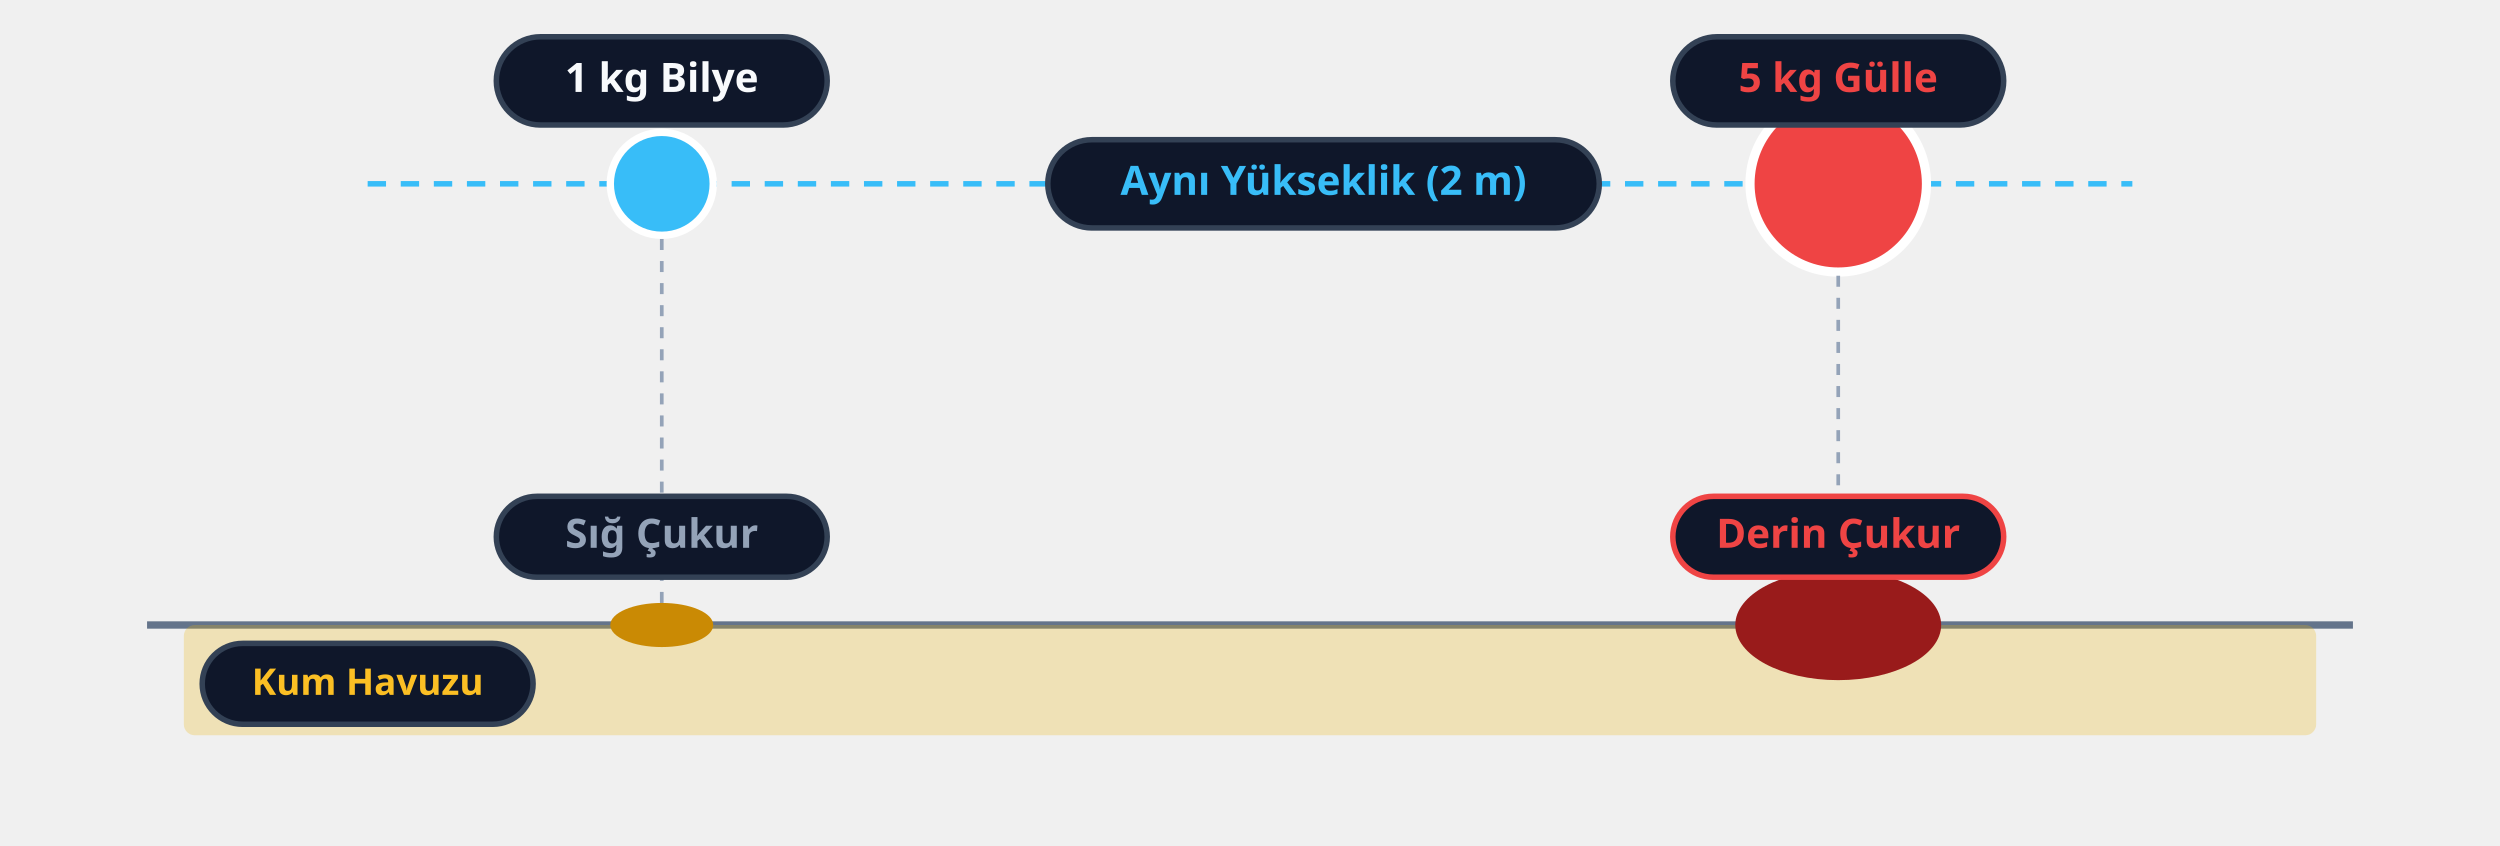
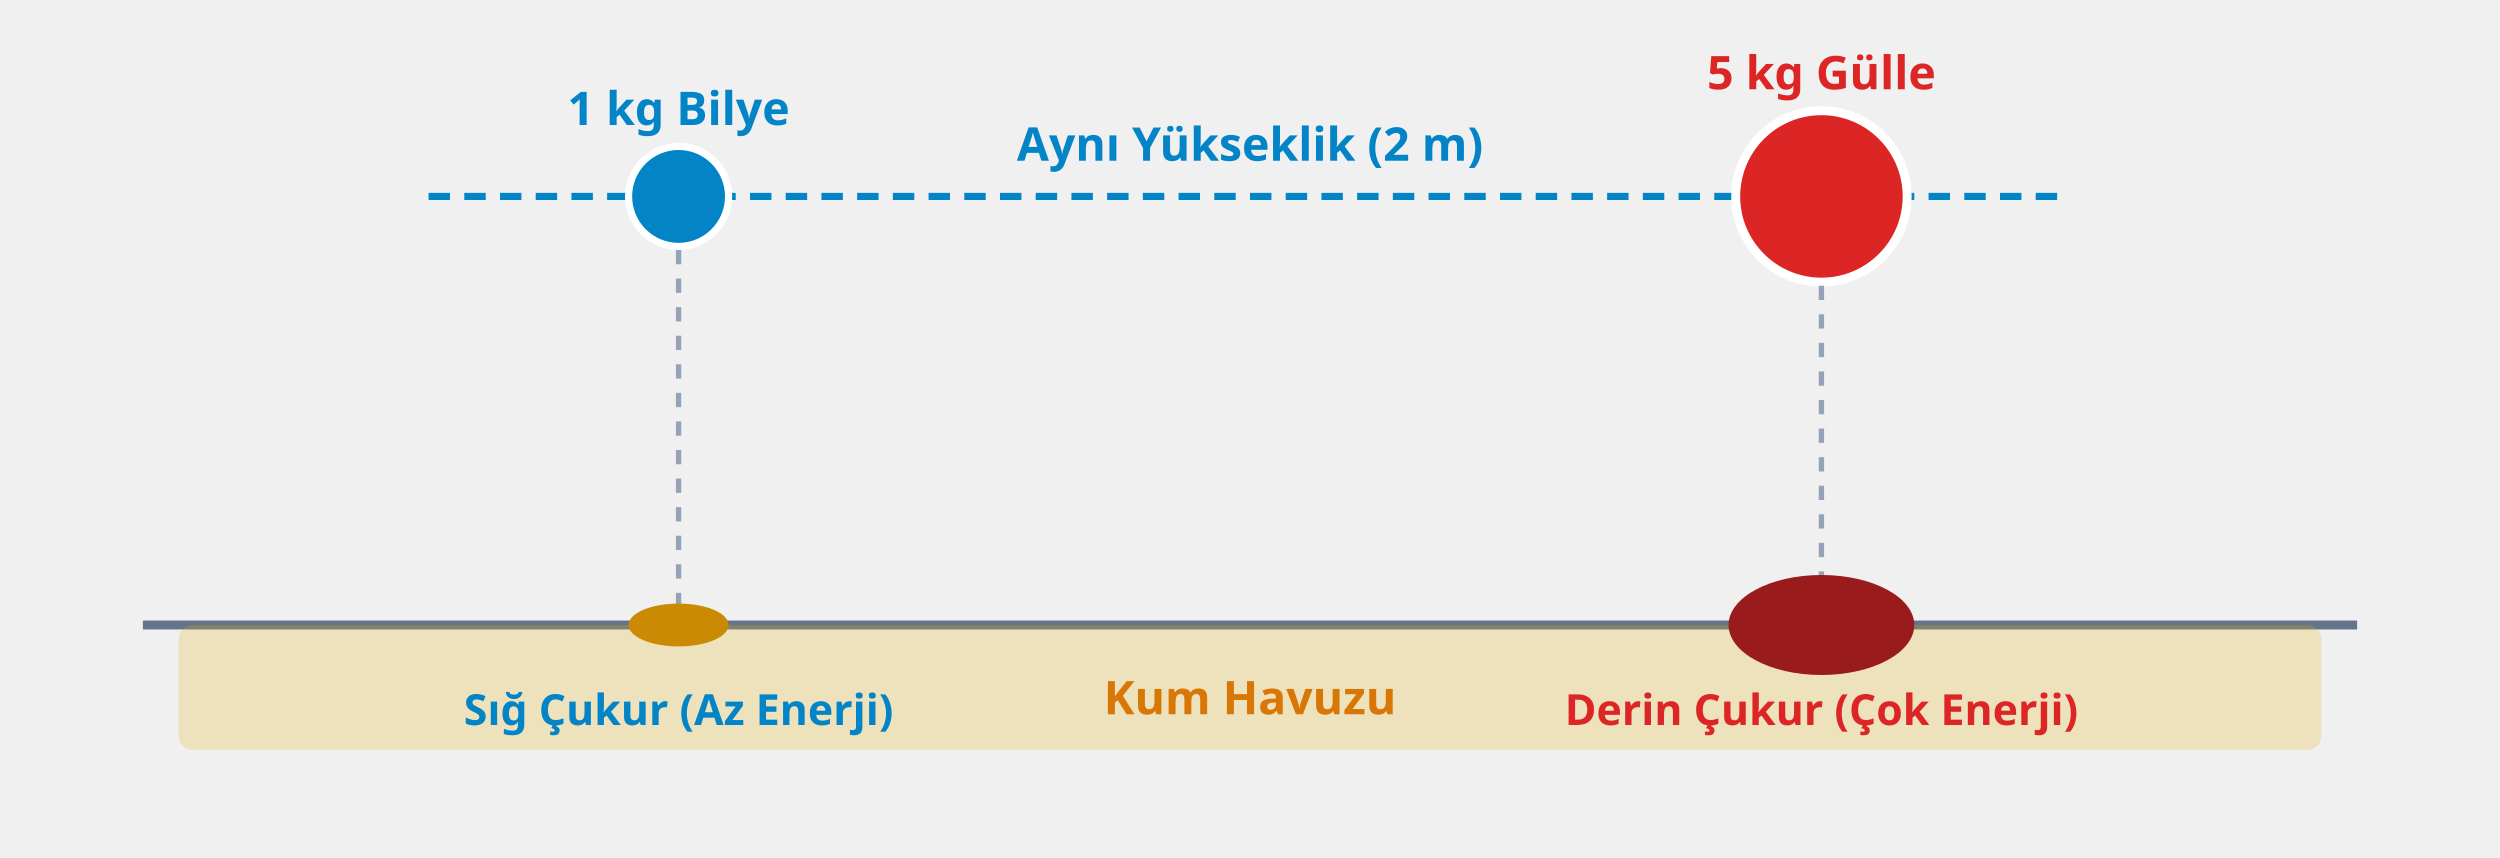
- <svg xmlns="http://www.w3.org/2000/svg" viewBox="0 0 680 230" width="100%" height="100%">
+ <svg xmlns="http://www.w3.org/2000/svg" viewBox="0 0 700 240" width="100%" height="100%">
  <rect width="100%" height="100%" fill="none" />
-   <line x1="40" y1="170" x2="640" y2="170" stroke="#64748b" stroke-width="2" />
-   <rect x="50" y="170" width="580" height="30" fill="#eab308" opacity="0.25" rx="3" />
-   <g>
-     <rect x="55" y="175" width="90" height="22" rx="11" fill="#0f172a" stroke="#334155" stroke-width="1.5" />
-     <text x="100" y="189" fill="#fbbf24" font-size="10" font-weight="bold" text-anchor="middle" font-family="system-ui, sans-serif">Kum Havuzu</text>
+   <line x1="40" y1="175" x2="660" y2="175" stroke="#64748b" stroke-width="2.5" />
+   <rect x="50" y="175" width="600" height="35" fill="#eab308" opacity="0.22" rx="4" />
+   <text x="350" y="200" fill="#d97706" font-size="13" font-weight="bold" text-anchor="middle" font-family="system-ui, sans-serif">Kum Havuzu</text>
+   <line x1="120" y1="55" x2="580" y2="55" stroke="#0284c7" stroke-dasharray="6,4" stroke-width="2" />
+   <text x="350" y="45" fill="#0284c7" font-size="13" font-weight="bold" text-anchor="middle" font-family="system-ui, sans-serif">Aynı Yükseklik (2 m)</text>
+   <g transform="translate(190, 55)">
+     <circle cx="0" cy="0" r="14" fill="#0284c7" stroke="#ffffff" stroke-width="2" />
+     <line x1="0" y1="15" x2="0" y2="120" stroke="#94a3b8" stroke-dasharray="4,4" stroke-width="1.5" />
+     <ellipse cx="0" cy="120" rx="14" ry="6" fill="#ca8a04" />
+     <text x="0" y="-20" fill="#0284c7" font-size="13" font-weight="bold" text-anchor="middle" font-family="system-ui, sans-serif">1 kg Bilye</text>
+     <text x="0" y="148" fill="#0284c7" font-size="12" font-weight="bold" text-anchor="middle" font-family="system-ui, sans-serif">Sığ Çukur (Az Enerji)</text>
  </g>
-   <line x1="100" y1="50" x2="580" y2="50" stroke="#38bdf8" stroke-dasharray="5,4" stroke-width="1.5" />
-   <g>
-     <rect x="285" y="38" width="150" height="24" rx="12" fill="#0f172a" stroke="#334155" stroke-width="1.5" />
-     <text x="360" y="53" fill="#38bdf8" font-size="11" font-weight="bold" text-anchor="middle" font-family="system-ui, sans-serif">Aynı Yükseklik (2 m)</text>
-   </g>
-   <g transform="translate(180, 50)">
-     <circle cx="0" cy="0" r="14" fill="#38bdf8" stroke="#ffffff" stroke-width="2" />
-     <line x1="0" y1="15" x2="0" y2="120" stroke="#94a3b8" stroke-dasharray="3,3" />
-     <ellipse cx="0" cy="120" rx="14" ry="6" fill="#ca8a04" />
-   </g>
-   <g>
-     <rect x="135" y="10" width="90" height="24" rx="12" fill="#0f172a" stroke="#334155" stroke-width="1.5" />
-     <text x="180" y="25" fill="#f8fafc" font-size="11" font-weight="bold" text-anchor="middle" font-family="system-ui, sans-serif">1 kg Bilye</text>
-   </g>
-   <g>
-     <rect x="135" y="135" width="90" height="22" rx="11" fill="#0f172a" stroke="#334155" stroke-width="1.5" />
-     <text x="180" y="149" fill="#94a3b8" font-size="11" font-weight="bold" text-anchor="middle" font-family="system-ui, sans-serif">Sığ Çukur</text>
-   </g>
-   <g transform="translate(500, 50)">
-     <circle cx="0" cy="0" r="24" fill="#ef4444" stroke="#ffffff" stroke-width="2.5" />
-     <line x1="0" y1="25" x2="0" y2="120" stroke="#94a3b8" stroke-dasharray="3,3" />
-     <ellipse cx="0" cy="120" rx="28" ry="15" fill="#991b1b" />
-   </g>
-   <g>
-     <rect x="455" y="10" width="90" height="24" rx="12" fill="#0f172a" stroke="#334155" stroke-width="1.5" />
-     <text x="500" y="25" fill="#ef4444" font-size="11" font-weight="bold" text-anchor="middle" font-family="system-ui, sans-serif">5 kg Gülle</text>
-   </g>
-   <g>
-     <rect x="455" y="135" width="90" height="22" rx="11" fill="#0f172a" stroke="#ef4444" stroke-width="1.5" />
-     <text x="500" y="149" fill="#ef4444" font-size="11" font-weight="bold" text-anchor="middle" font-family="system-ui, sans-serif">Derin Çukur</text>
+   <g transform="translate(510, 55)">
+     <circle cx="0" cy="0" r="24" fill="#dc2626" stroke="#ffffff" stroke-width="2.5" />
+     <line x1="0" y1="25" x2="0" y2="120" stroke="#94a3b8" stroke-dasharray="4,4" stroke-width="1.5" />
+     <ellipse cx="0" cy="120" rx="26" ry="14" fill="#991b1b" />
+     <text x="0" y="-30" fill="#dc2626" font-size="13" font-weight="bold" text-anchor="middle" font-family="system-ui, sans-serif">5 kg Gülle</text>
+     <text x="0" y="148" fill="#dc2626" font-size="12" font-weight="bold" text-anchor="middle" font-family="system-ui, sans-serif">Derin Çukur (Çok Enerji)</text>
  </g>
</svg>
